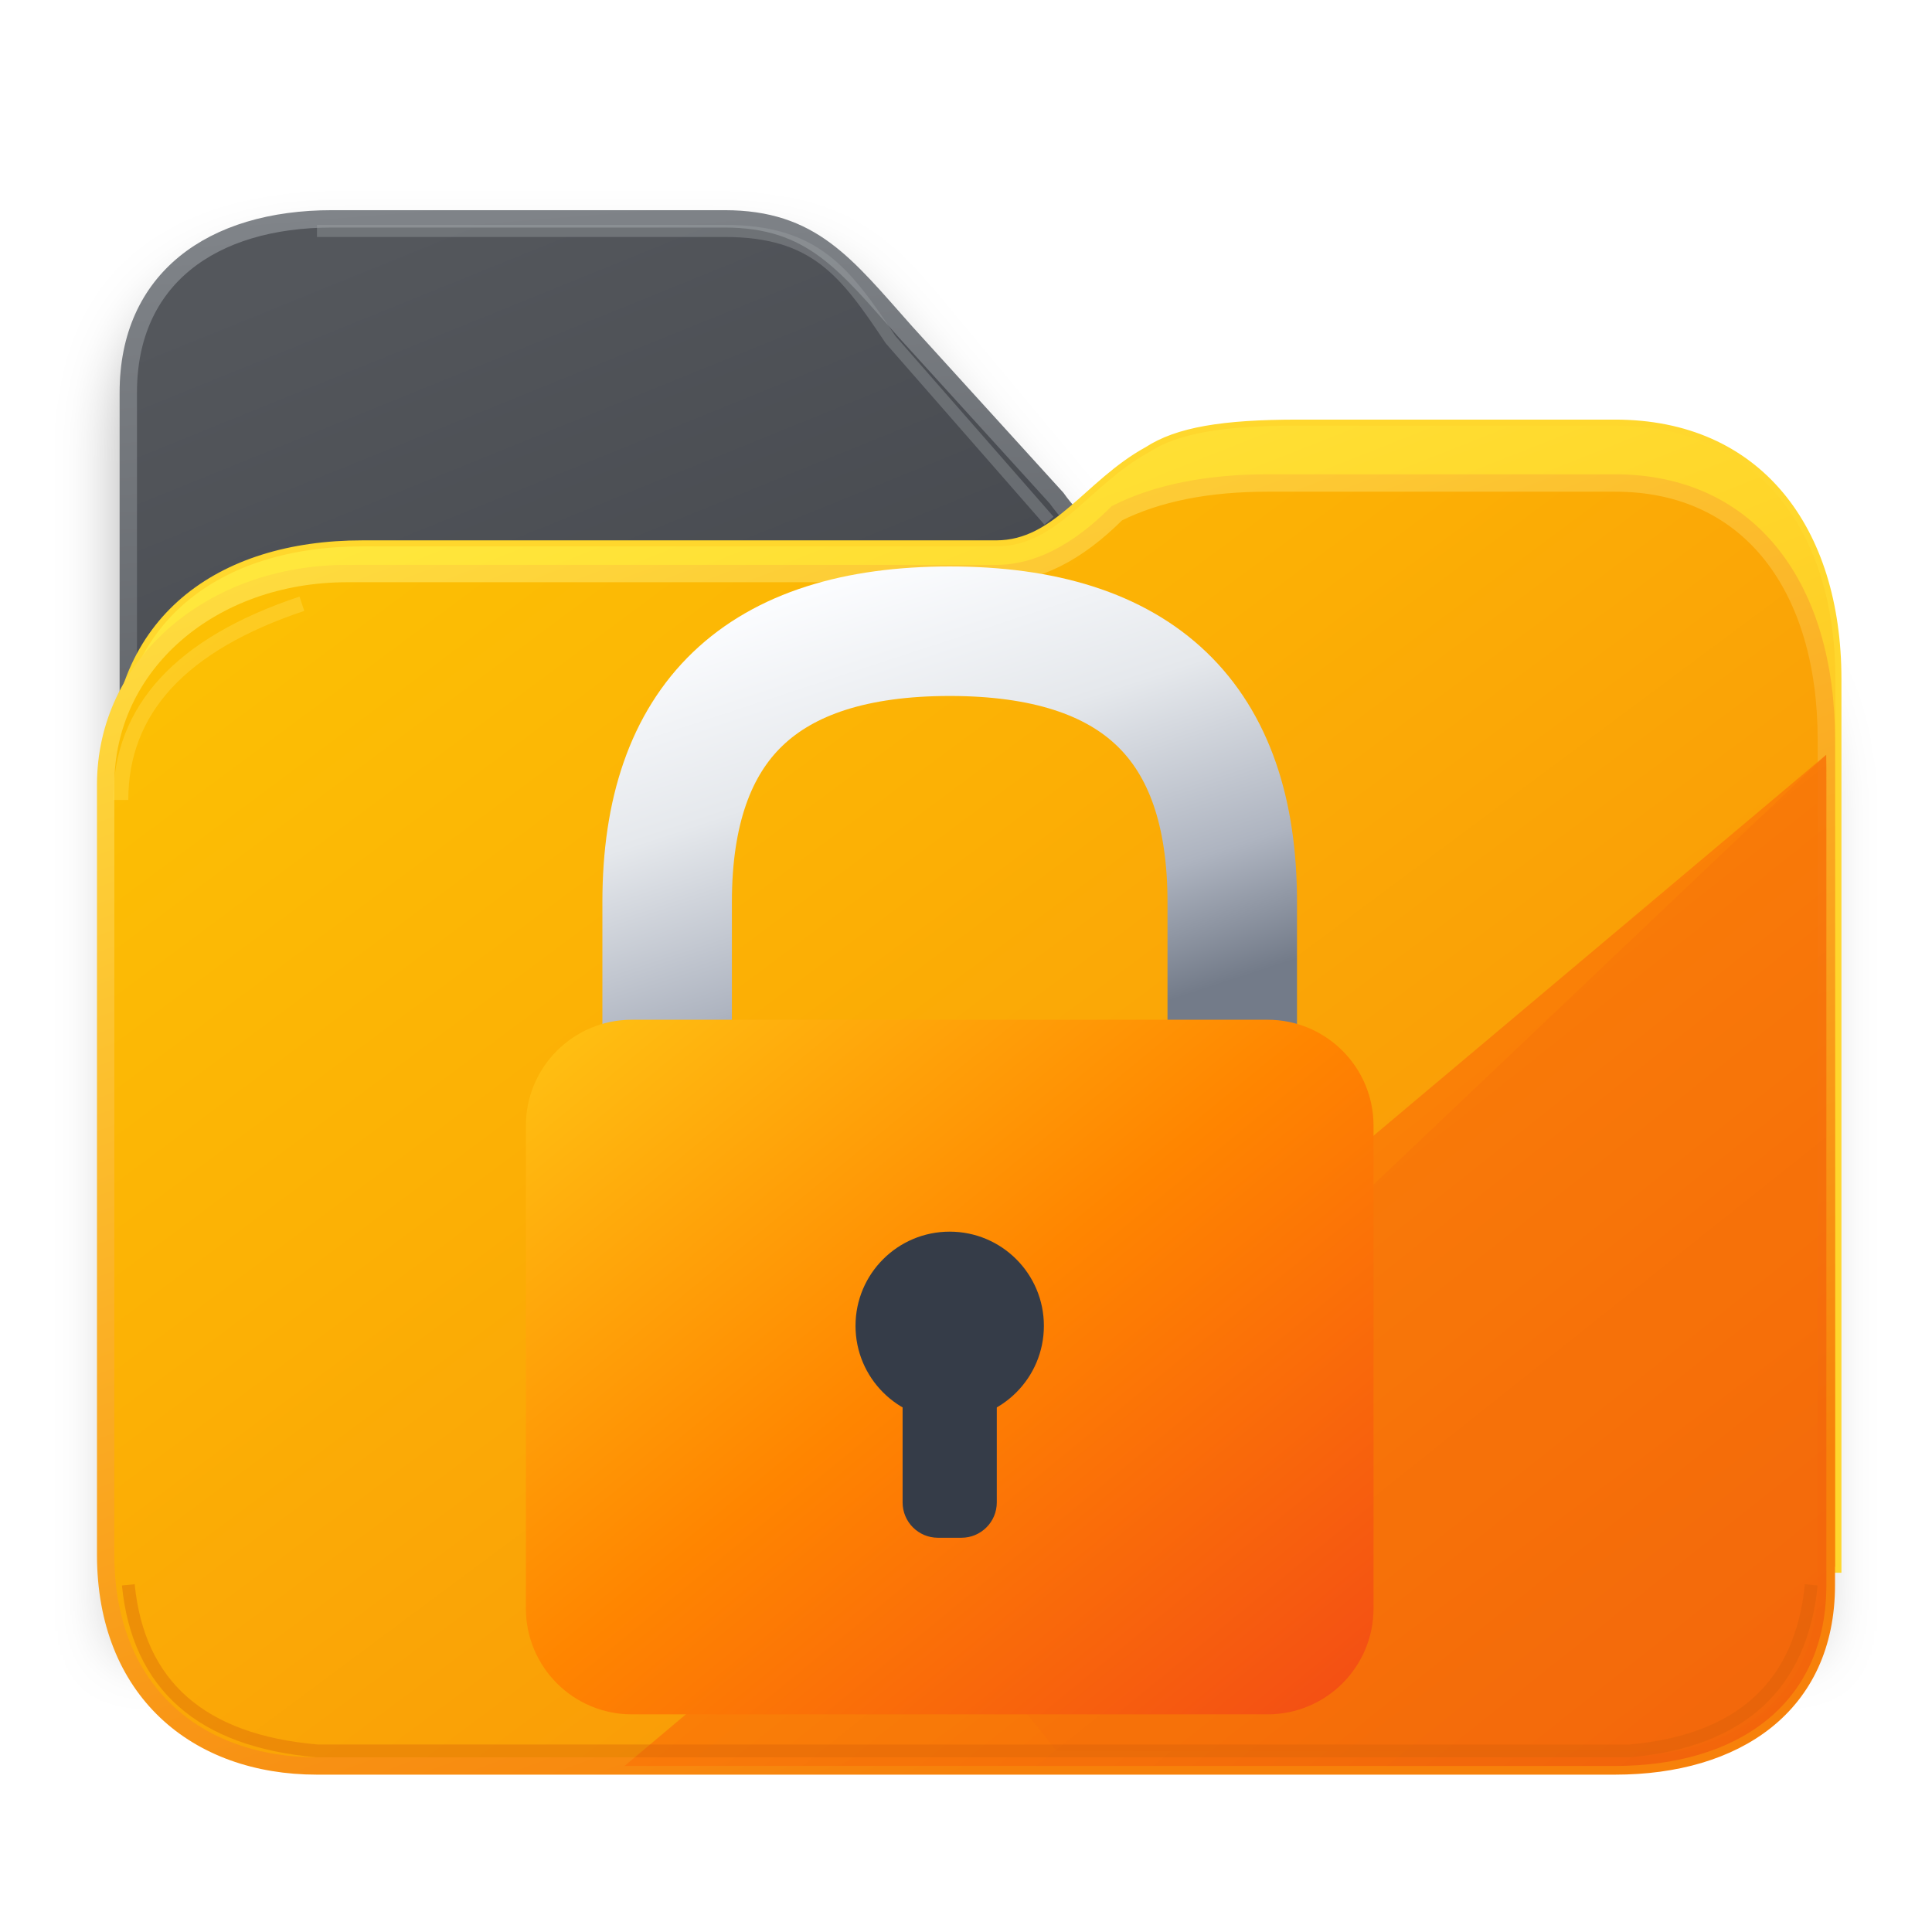
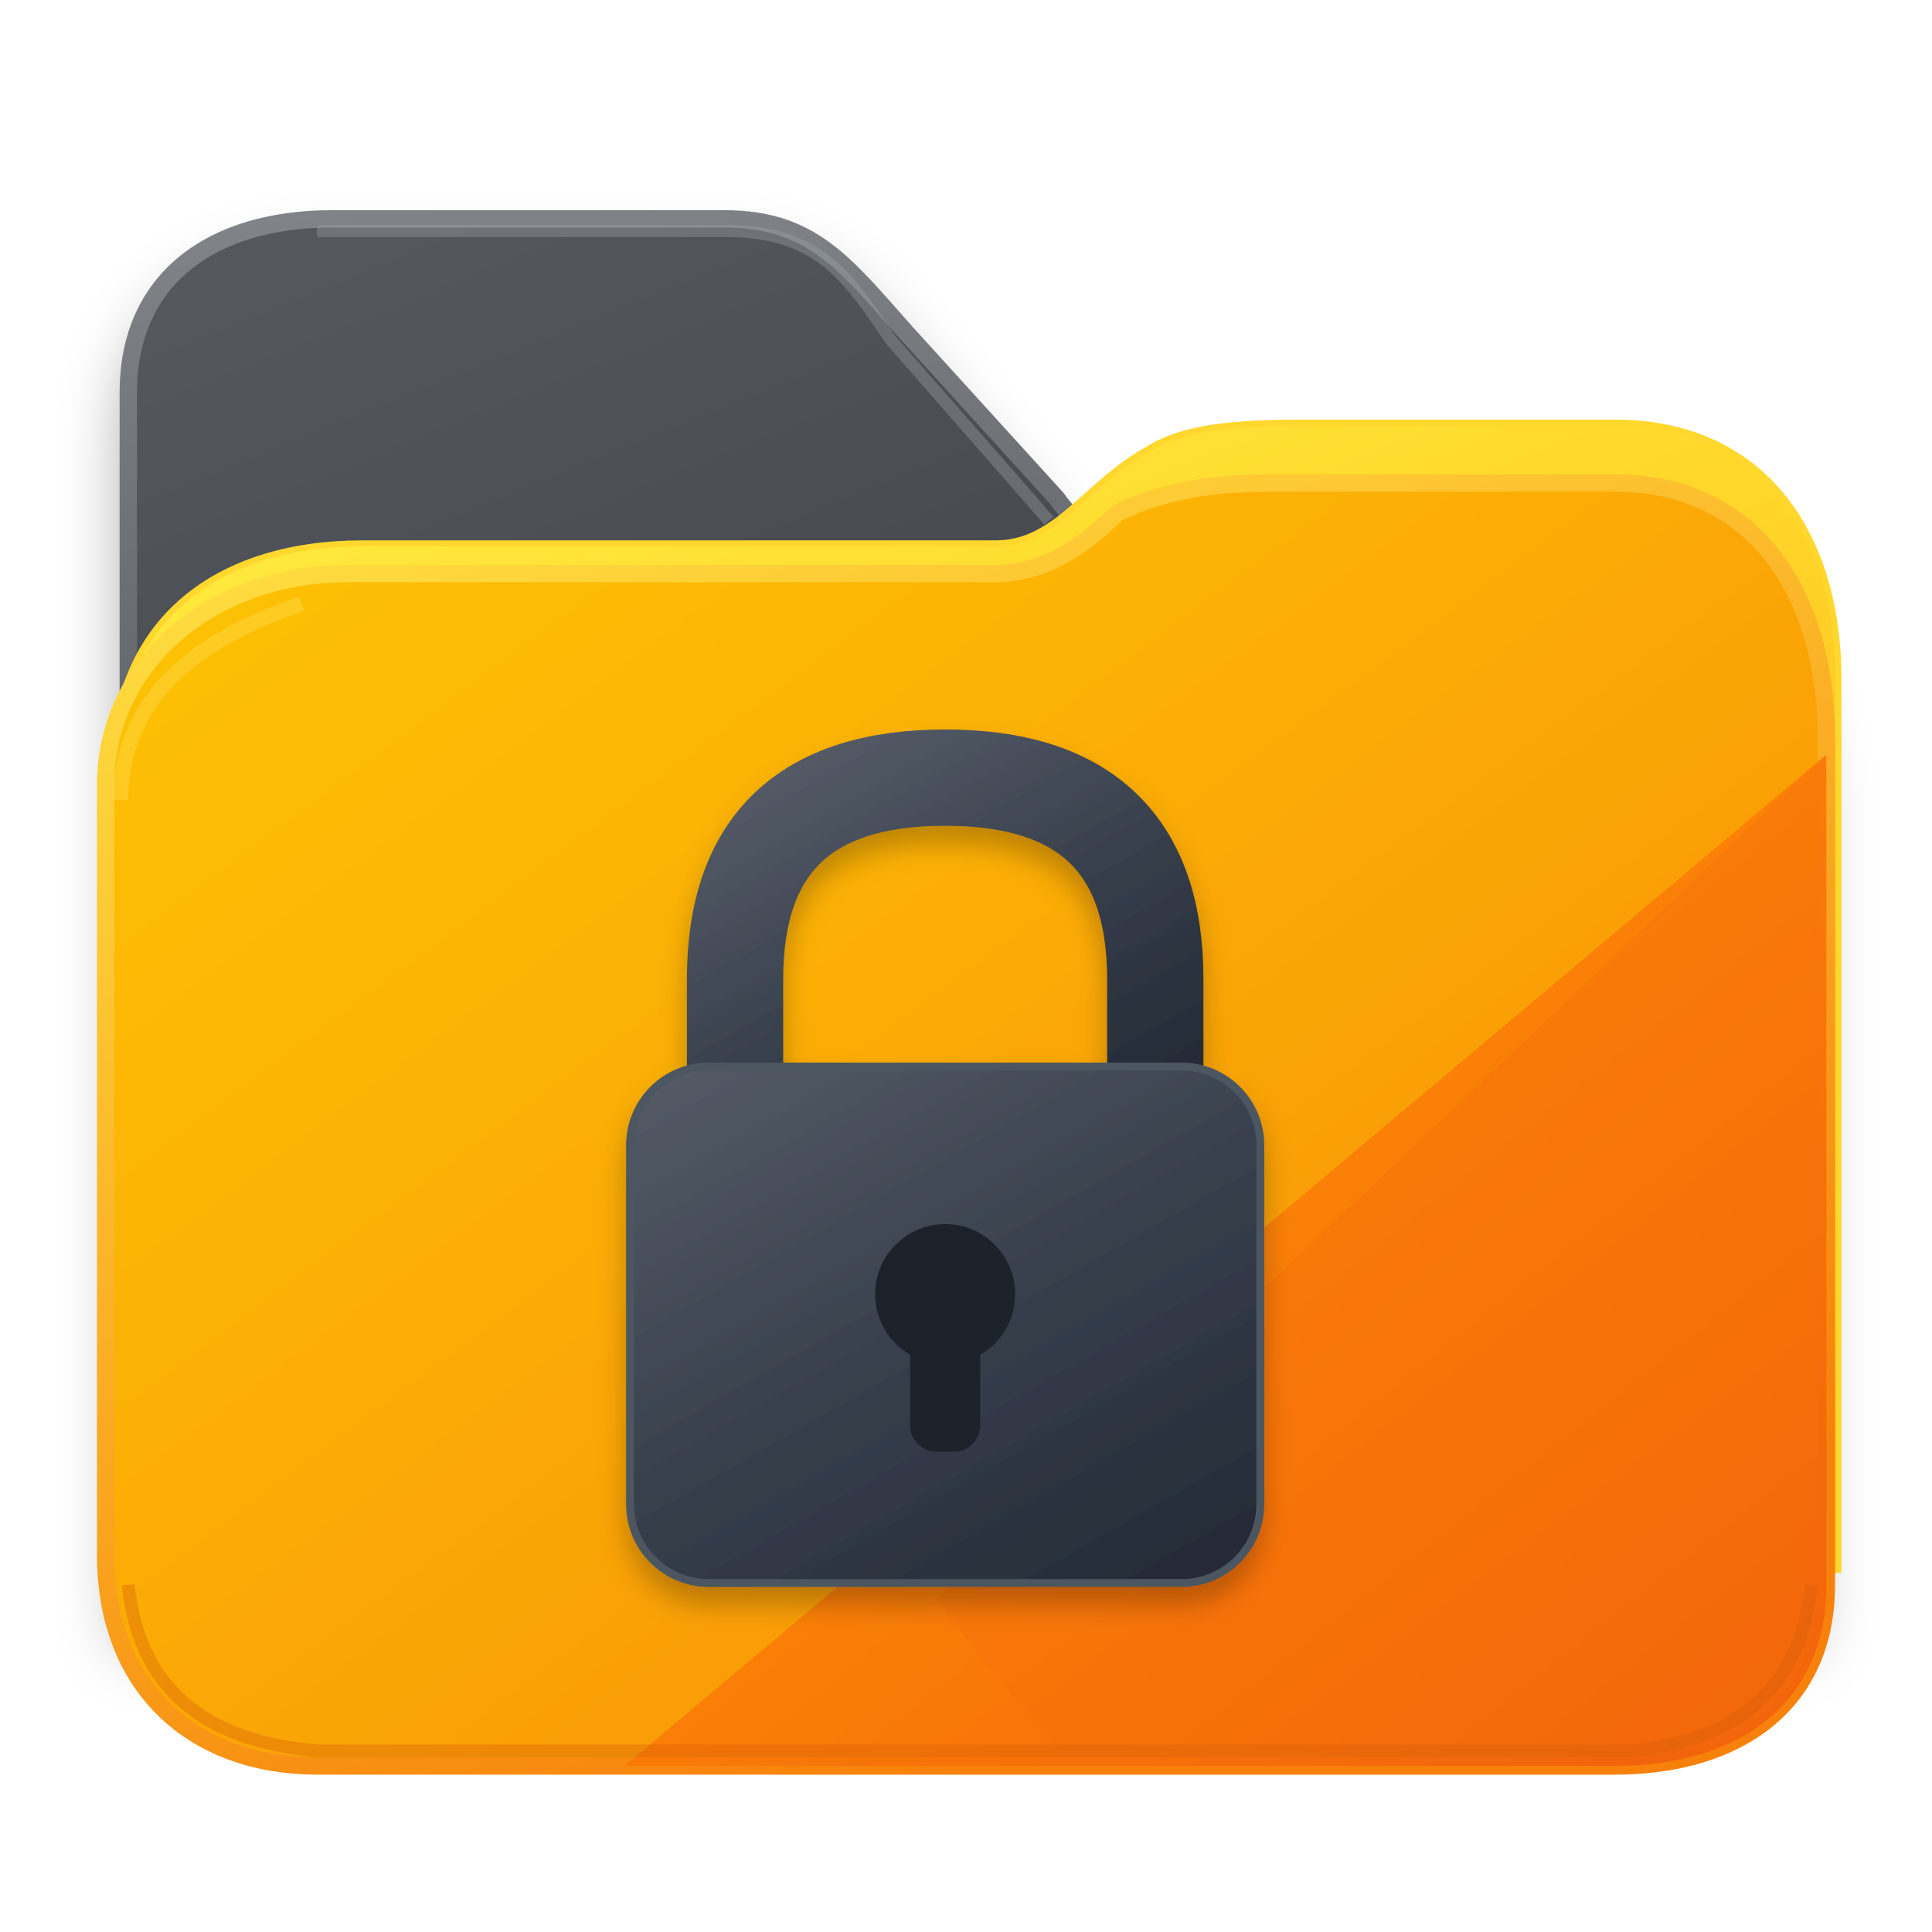
<svg xmlns="http://www.w3.org/2000/svg" width="128" height="128" viewBox="0 0 128 128" role="img" aria-label="Soplos Linux - folder-locked">
  <defs>
    <linearGradient id="gold" x1=".1" y1="0" x2=".92" y2="1" gradientUnits="objectBoundingBox">
      <stop stop-color="#ffde3a" />
      <stop offset=".37" stop-color="#ffb800" />
      <stop offset=".72" stop-color="#ff9100" />
      <stop offset="1" stop-color="#fa5b07" />
    </linearGradient>
    <linearGradient id="orange" x1="0" y1="0" x2="1" y2="1">
      <stop stop-color="#ffc313" />
      <stop offset=".48" stop-color="#ff8500" />
      <stop offset="1" stop-color="#f34c15" />
    </linearGradient>
    <linearGradient id="fire" x1=".2" y1="0" x2=".7" y2="1">
      <stop stop-color="#ffe100" />
      <stop offset=".43" stop-color="#ff8b08" />
      <stop offset=".8" stop-color="#f84d25" />
      <stop offset="1" stop-color="#e82058" />
    </linearGradient>
    <linearGradient id="red" x1="0" y1="0" x2=".85" y2="1">
      <stop stop-color="#ffb350" />
      <stop offset=".5" stop-color="#ff5e21" />
      <stop offset="1" stop-color="#e52544" />
    </linearGradient>
    <linearGradient id="metal" x1="0" y1="0" x2=".4" y2="1">
      <stop stop-color="#fcfdff" />
      <stop offset=".38" stop-color="#e5e8ec" />
      <stop offset=".75" stop-color="#aeb4c0" />
      <stop offset="1" stop-color="#737b89" />
    </linearGradient>
    <linearGradient id="light" x1=".1" y1="0" x2=".8" y2="1">
      <stop stop-color="#ffffff" />
      <stop offset=".48" stop-color="#e9ebef" />
      <stop offset="1" stop-color="#b5bac4" />
    </linearGradient>
    <linearGradient id="dark" x1=".2" y1="0" x2=".7" y2="1">
      <stop stop-color="#858b96" />
      <stop offset=".23" stop-color="#4b525e" />
      <stop offset=".65" stop-color="#313744" />
      <stop offset="1" stop-color="#1f242e" />
    </linearGradient>
    <linearGradient id="panel" x1=".2" y1="0" x2=".8" y2="1">
      <stop stop-color="#444a55" />
      <stop offset="1" stop-color="#191d25" />
    </linearGradient>
    <linearGradient id="glass" x1="0" y1="0" x2="1" y2="1">
      <stop stop-color="#b6bbc4" />
      <stop offset=".23" stop-color="#5e6571" />
      <stop offset="1" stop-color="#20242d" />
    </linearGradient>
    <linearGradient id="green" x1="0" y1="0" x2="1" y2="1">
      <stop stop-color="#7ed74d" />
      <stop offset="1" stop-color="#1f8b36" />
    </linearGradient>
    <linearGradient id="screen" x1="0" y1="0" x2=".85" y2="1">
      <stop stop-color="#f7a42a" />
      <stop offset=".58" stop-color="#fa6427" />
      <stop offset="1" stop-color="#e9274c" />
    </linearGradient>
    <linearGradient id="azure" x1="0" y1="0" x2="1" y2="1">
      <stop stop-color="#8895a9" />
      <stop offset=".6" stop-color="#464e61" />
      <stop offset="1" stop-color="#2a303c" />
    </linearGradient>
-     <filter id="shadow" x="-20%" y="-20%" width="150%" height="160%" color-interpolation-filters="sRGB">
+     <filter id="shadow" x="-20%" y="-20%" width="150%" height="160%">
      <feGaussianBlur in="SourceAlpha" stdDeviation="2.2" />
      <feOffset dy="3" />
      <feComponentTransfer>
        <feFuncA type="linear" slope=".28" />
      </feComponentTransfer>
      <feMerge>
        <feMergeNode />
        <feMergeNode in="SourceGraphic" />
      </feMerge>
    </filter>
    <filter id="softshadow" x="-15%" y="-15%" width="140%" height="150%">
      <feGaussianBlur in="SourceAlpha" stdDeviation="1.5" />
      <feOffset dy="2" />
      <feComponentTransfer>
        <feFuncA type="linear" slope=".25" />
      </feComponentTransfer>
      <feMerge>
        <feMergeNode />
        <feMergeNode in="SourceGraphic" />
      </feMerge>
    </filter>
    <linearGradient id="sopGrey" x1=".2" y1="0" x2=".7" y2="1">
      <stop stop-color="#54575c" />
      <stop offset=".52" stop-color="#41444a" />
      <stop offset="1" stop-color="#25282e" />
    </linearGradient>
    <linearGradient id="sopBackStroke" x1="0" y1="0" x2=".1" y2="1">
      <stop stop-color="#81858a" />
      <stop offset="1" stop-color="#32353a" />
    </linearGradient>
    <linearGradient id="sopLip" x1=".1" y1="0" x2=".7" y2="1">
      <stop stop-color="#ffec41" />
      <stop offset=".42" stop-color="#ffd62a" />
      <stop offset="1" stop-color="#fab018" />
    </linearGradient>
    <linearGradient id="sopFace" x1="0" y1="0" x2="1" y2="1">
      <stop stop-color="#fcc504" />
      <stop offset=".36" stop-color="#fcb105" />
      <stop offset=".7" stop-color="#f99a07" />
      <stop offset="1" stop-color="#f68a08" />
    </linearGradient>
    <linearGradient id="sopPlainFace" x1=".07" y1=".08" x2=".87" y2="1">
      <stop stop-color="#fab410" />
      <stop offset=".53" stop-color="#f5a10e" />
      <stop offset="1" stop-color="#ee900c" />
    </linearGradient>
    <linearGradient id="sopOrangeFacet" x1="0" y1="0" x2="1" y2="1">
      <stop stop-color="#ee900c" />
      <stop offset=".46" stop-color="#fb7a08" />
      <stop offset="1" stop-color="#ef560c" />
    </linearGradient>
    <linearGradient id="sopPhotoFacet" x1="0" y1="0" x2="1" y2="1">
      <stop stop-color="#f5a10e" />
      <stop offset=".5" stop-color="#ff810a" />
      <stop offset="1" stop-color="#f35a0a" />
    </linearGradient>
    <linearGradient id="sopPaper" x1="0" y1="0" x2="1" y2="1">
      <stop stop-color="#fff" />
      <stop offset=".45" stop-color="#fafafa" />
      <stop offset="1" stop-color="#d9dce0" />
    </linearGradient>
    <linearGradient id="sopGlyphDark" x1=".1" y1="0" x2=".8" y2="1">
      <stop stop-color="#535a65" />
      <stop offset=".56" stop-color="#363e4b" />
      <stop offset="1" stop-color="#252c38" />
    </linearGradient>
    <linearGradient id="sopImageTile" x1="0" y1="0" x2="1" y2="1">
      <stop stop-color="#ffa36d" />
      <stop offset=".55" stop-color="#ff735b" />
      <stop offset="1" stop-color="#f04d44" />
    </linearGradient>
    <linearGradient id="sopOutline" x1="0" y1="0" x2=".5" y2="1">
      <stop stop-color="#ffe544" />
      <stop offset="1" stop-color="#f7810a" />
    </linearGradient>
    <clipPath id="sopFrontClip">
      <path d="M7 52 C7 44 14 38 23 38 H66 Q70 38 74 34 Q78 32 84 32 H107 C116 32 121 39 121 49 V105 C121 113 115 117 107 117 H21 C13 117 7 112 7 103 Z" />
    </clipPath>
    <filter id="sopBlurShadow" x="-20%" y="-20%" width="140%" height="160%">
      <feGaussianBlur stdDeviation="2" />
    </filter>
  </defs>
  <path d="M8 56 V26 C8 18 14 14 22 14 H48 C54 14 56 16 60 21 L70 33 C73 37 76 37 83 37 H107 C115 37 120 42 120 50 V106 H8 Z" fill="#000" opacity=".31" transform="translate(0 3)" filter="url(#sopBlurShadow)" />
  <path d="M8.5 54 V26 C8.5 18.5 14 14.5 22 14.5 H48 C53.8 14.5 56 17.5 60 22 L70 33 C72.5 36.5 75.5 37 83 37 H108 C115 37 119.5 42 119.5 49 V104 H8.5Z" fill="url(#sopGrey)" stroke="url(#sopBackStroke)" stroke-width="1.15" />
  <path d="M21 15.3 H48 C54 15.3 56 18 59 22.5 L69.5 34.5" fill="none" stroke="#9fa2a6" stroke-width=".8" opacity=".38" />
  <path d="M7.5 56 V51 C7.5 41 14.5 36 24 36 H66 C70 36 72 32 76 29.8 C78 28.5 81 28 86 28 H107 C116.5 28 121.8 35 121.8 45 V104 H7.5Z" fill="url(#sopLip)" stroke="#ffd72d" stroke-width=".4" />
  <path d="M7 52 C7 44 14 38 23 38 H66 Q70 38 74 34 Q78 32 84 32 H107 C116 32 121 39 121 49 V105 C121 113 115 117 107 117 H21 C13 117 7 112 7 103 Z" fill="url(#sopFace)" stroke="url(#sopOutline)" stroke-width="1.15" />
  <g clip-path="url(#sopFrontClip)">
    <path d="M121 50 39 119 H124 Z" fill="url(#sopOrangeFacet)" opacity=".80" />
    <path d="M121 50 62 106 70 116 122 116Z" fill="#f66c09" opacity=".30" />
  </g>
  <path d="M8 53 Q8 44 20 40" fill="none" stroke="#ffda45" stroke-width="1" opacity=".46" />
  <path d="M8.5 105 Q9.5 115 21 116 H108 Q119 115 120 105" fill="none" stroke="#d65f07" stroke-width=".85" opacity=".36" />
-   <g transform="translate(13 27) scale(.78)">
+   <g transform="translate(25.5 40.5) scale(.58)" filter="url(#softshadow)">
    <g>
-       <path d="M40 58V42Q40 19 64 19Q88 19 88 42V58" fill="none" stroke="url(#metal)" stroke-width="11" stroke-linecap="round" stroke-linejoin="round" />
-       <rect x="28" y="52" width="72" height="59" rx="9" fill="url(#orange)" />
-       <circle cx="64" cy="78" r="8" fill="#353c48" />
-       <rect x="60" y="78" width="8" height="18" rx="3" fill="#353c48" />
+       <path d="M40 58V42Q40 19 64 19Q88 19 88 42V58" fill="none" stroke="url(#sopGlyphDark)" stroke-width="11" stroke-linecap="round" stroke-linejoin="round" />
+       <rect x="28" y="52" width="72" height="59" rx="9" fill="url(#sopGlyphDark)" stroke="#4c5660" stroke-width=".9" />
+       <circle cx="64" cy="78" r="8" fill="#1d222b" />
+       <rect x="60" y="78" width="8" height="18" rx="3" fill="#1d222b" />
    </g>
  </g>
</svg>
